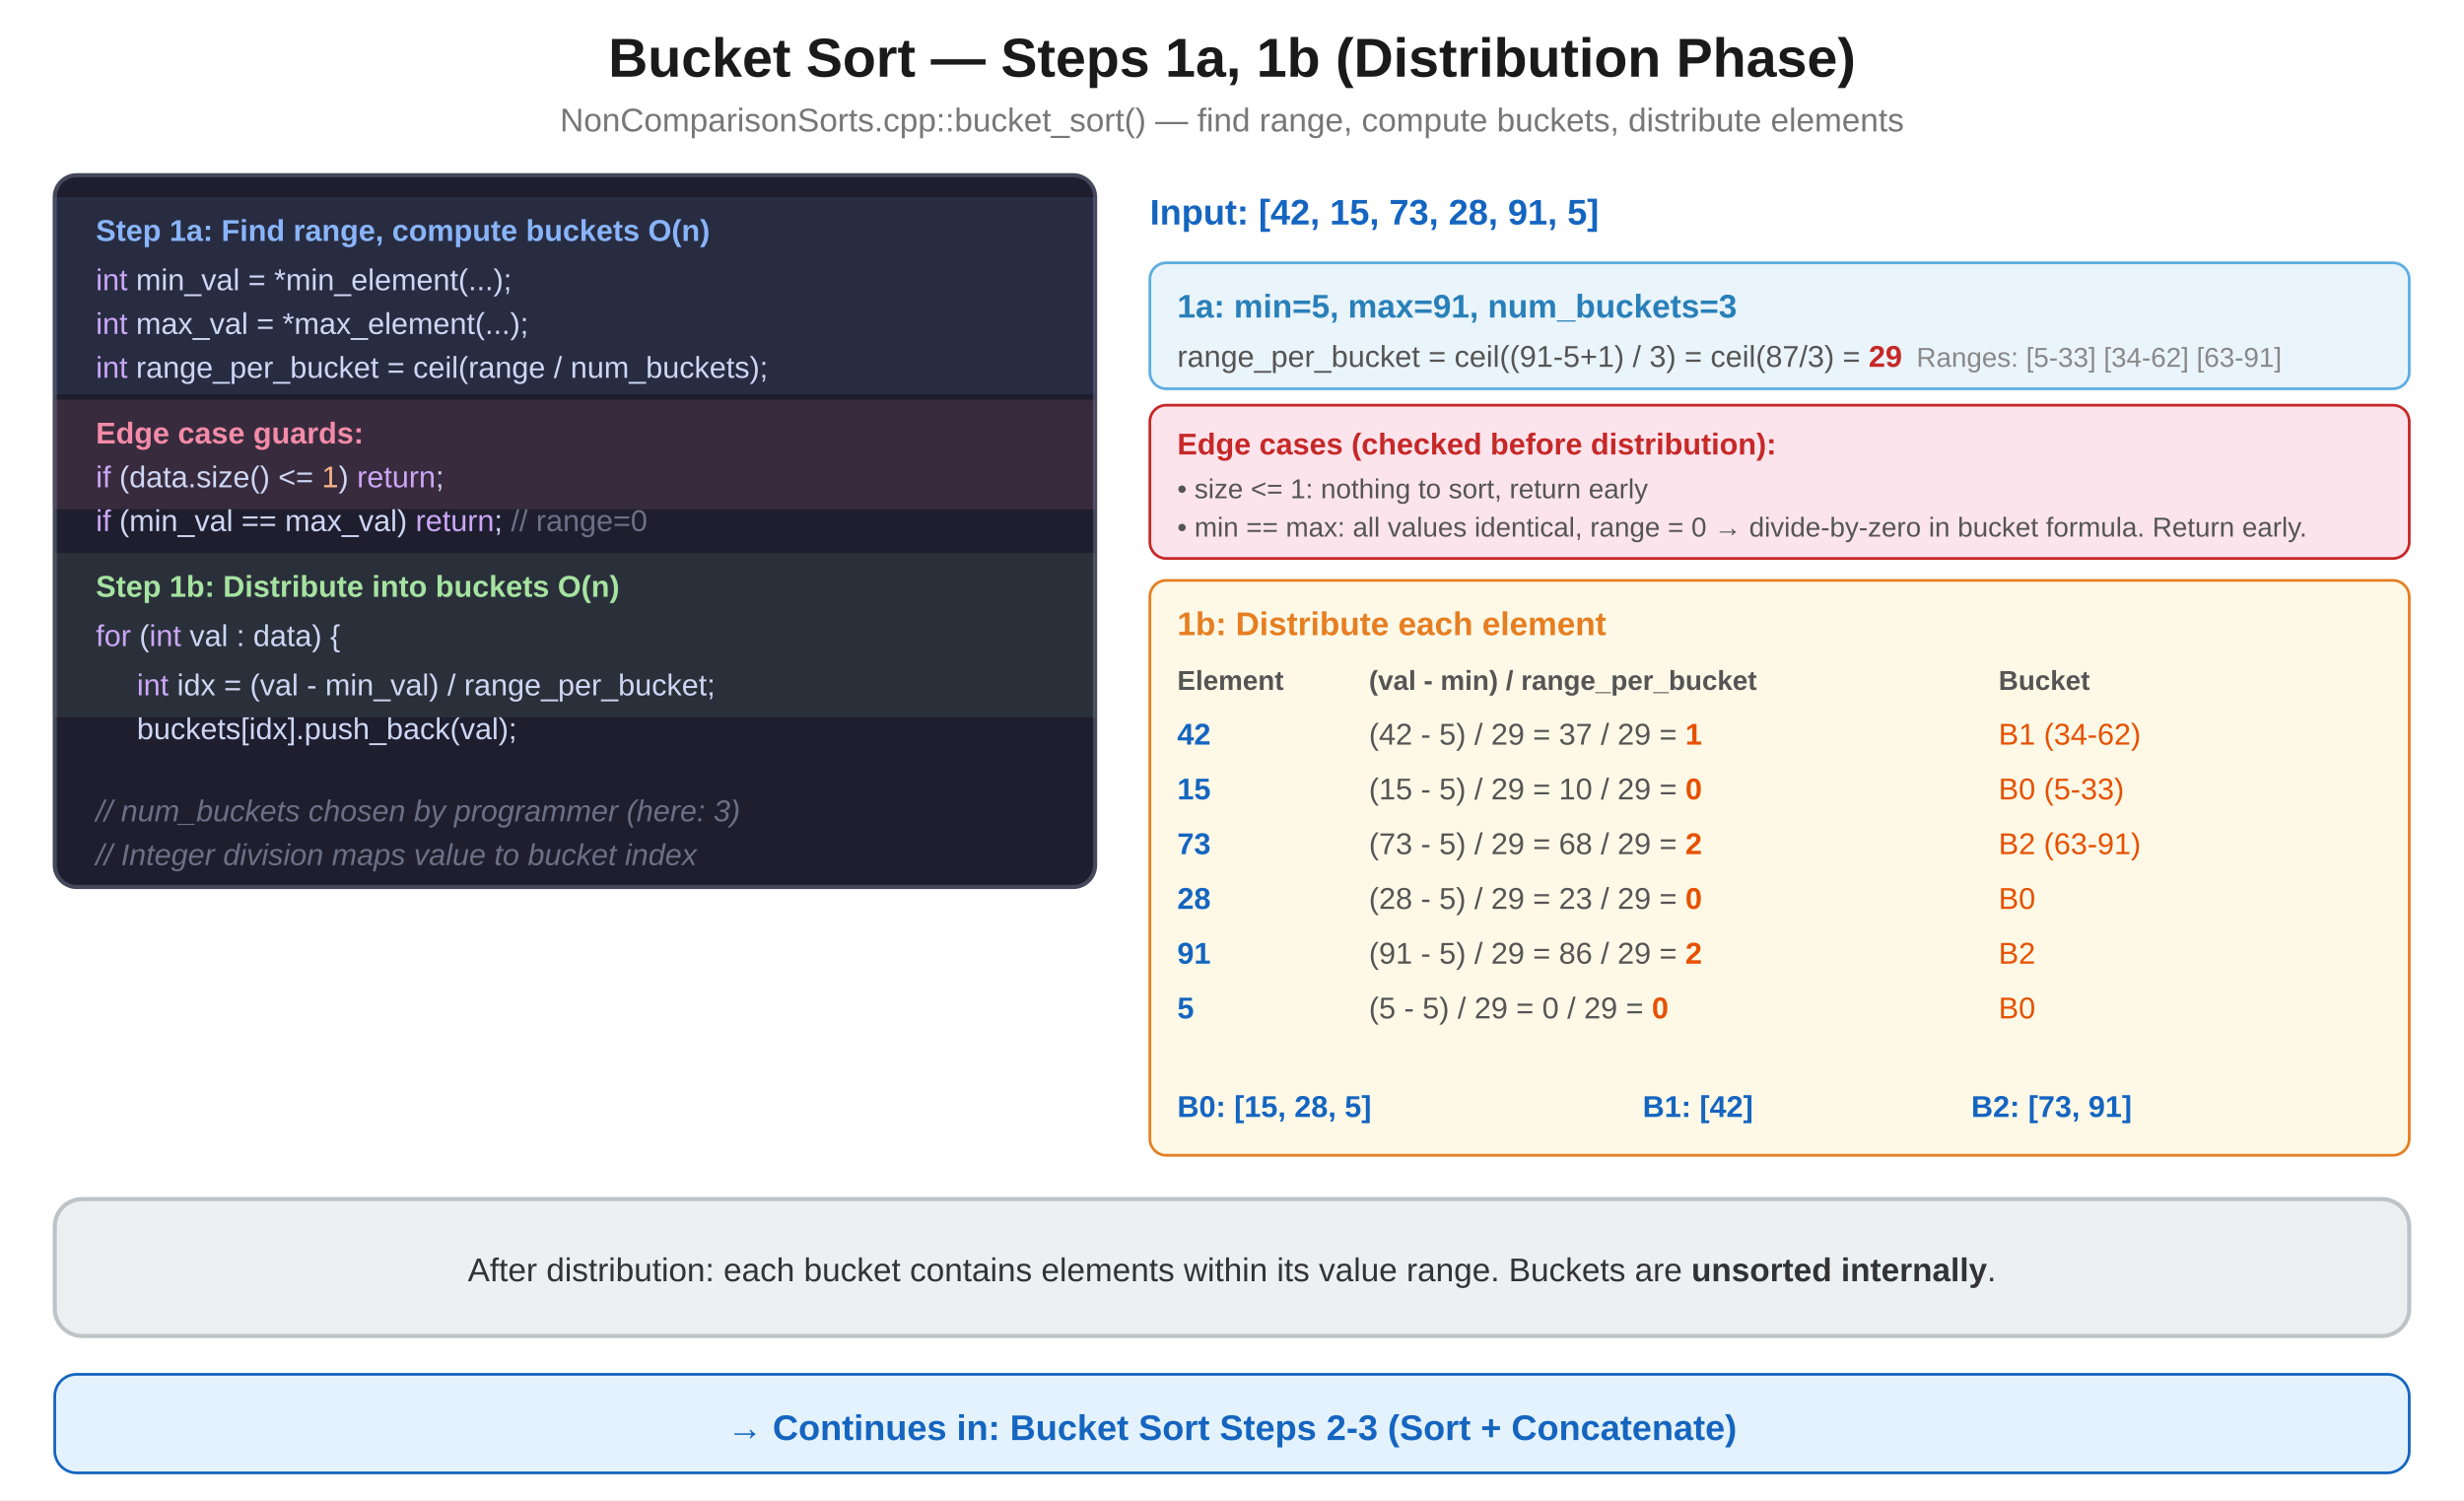
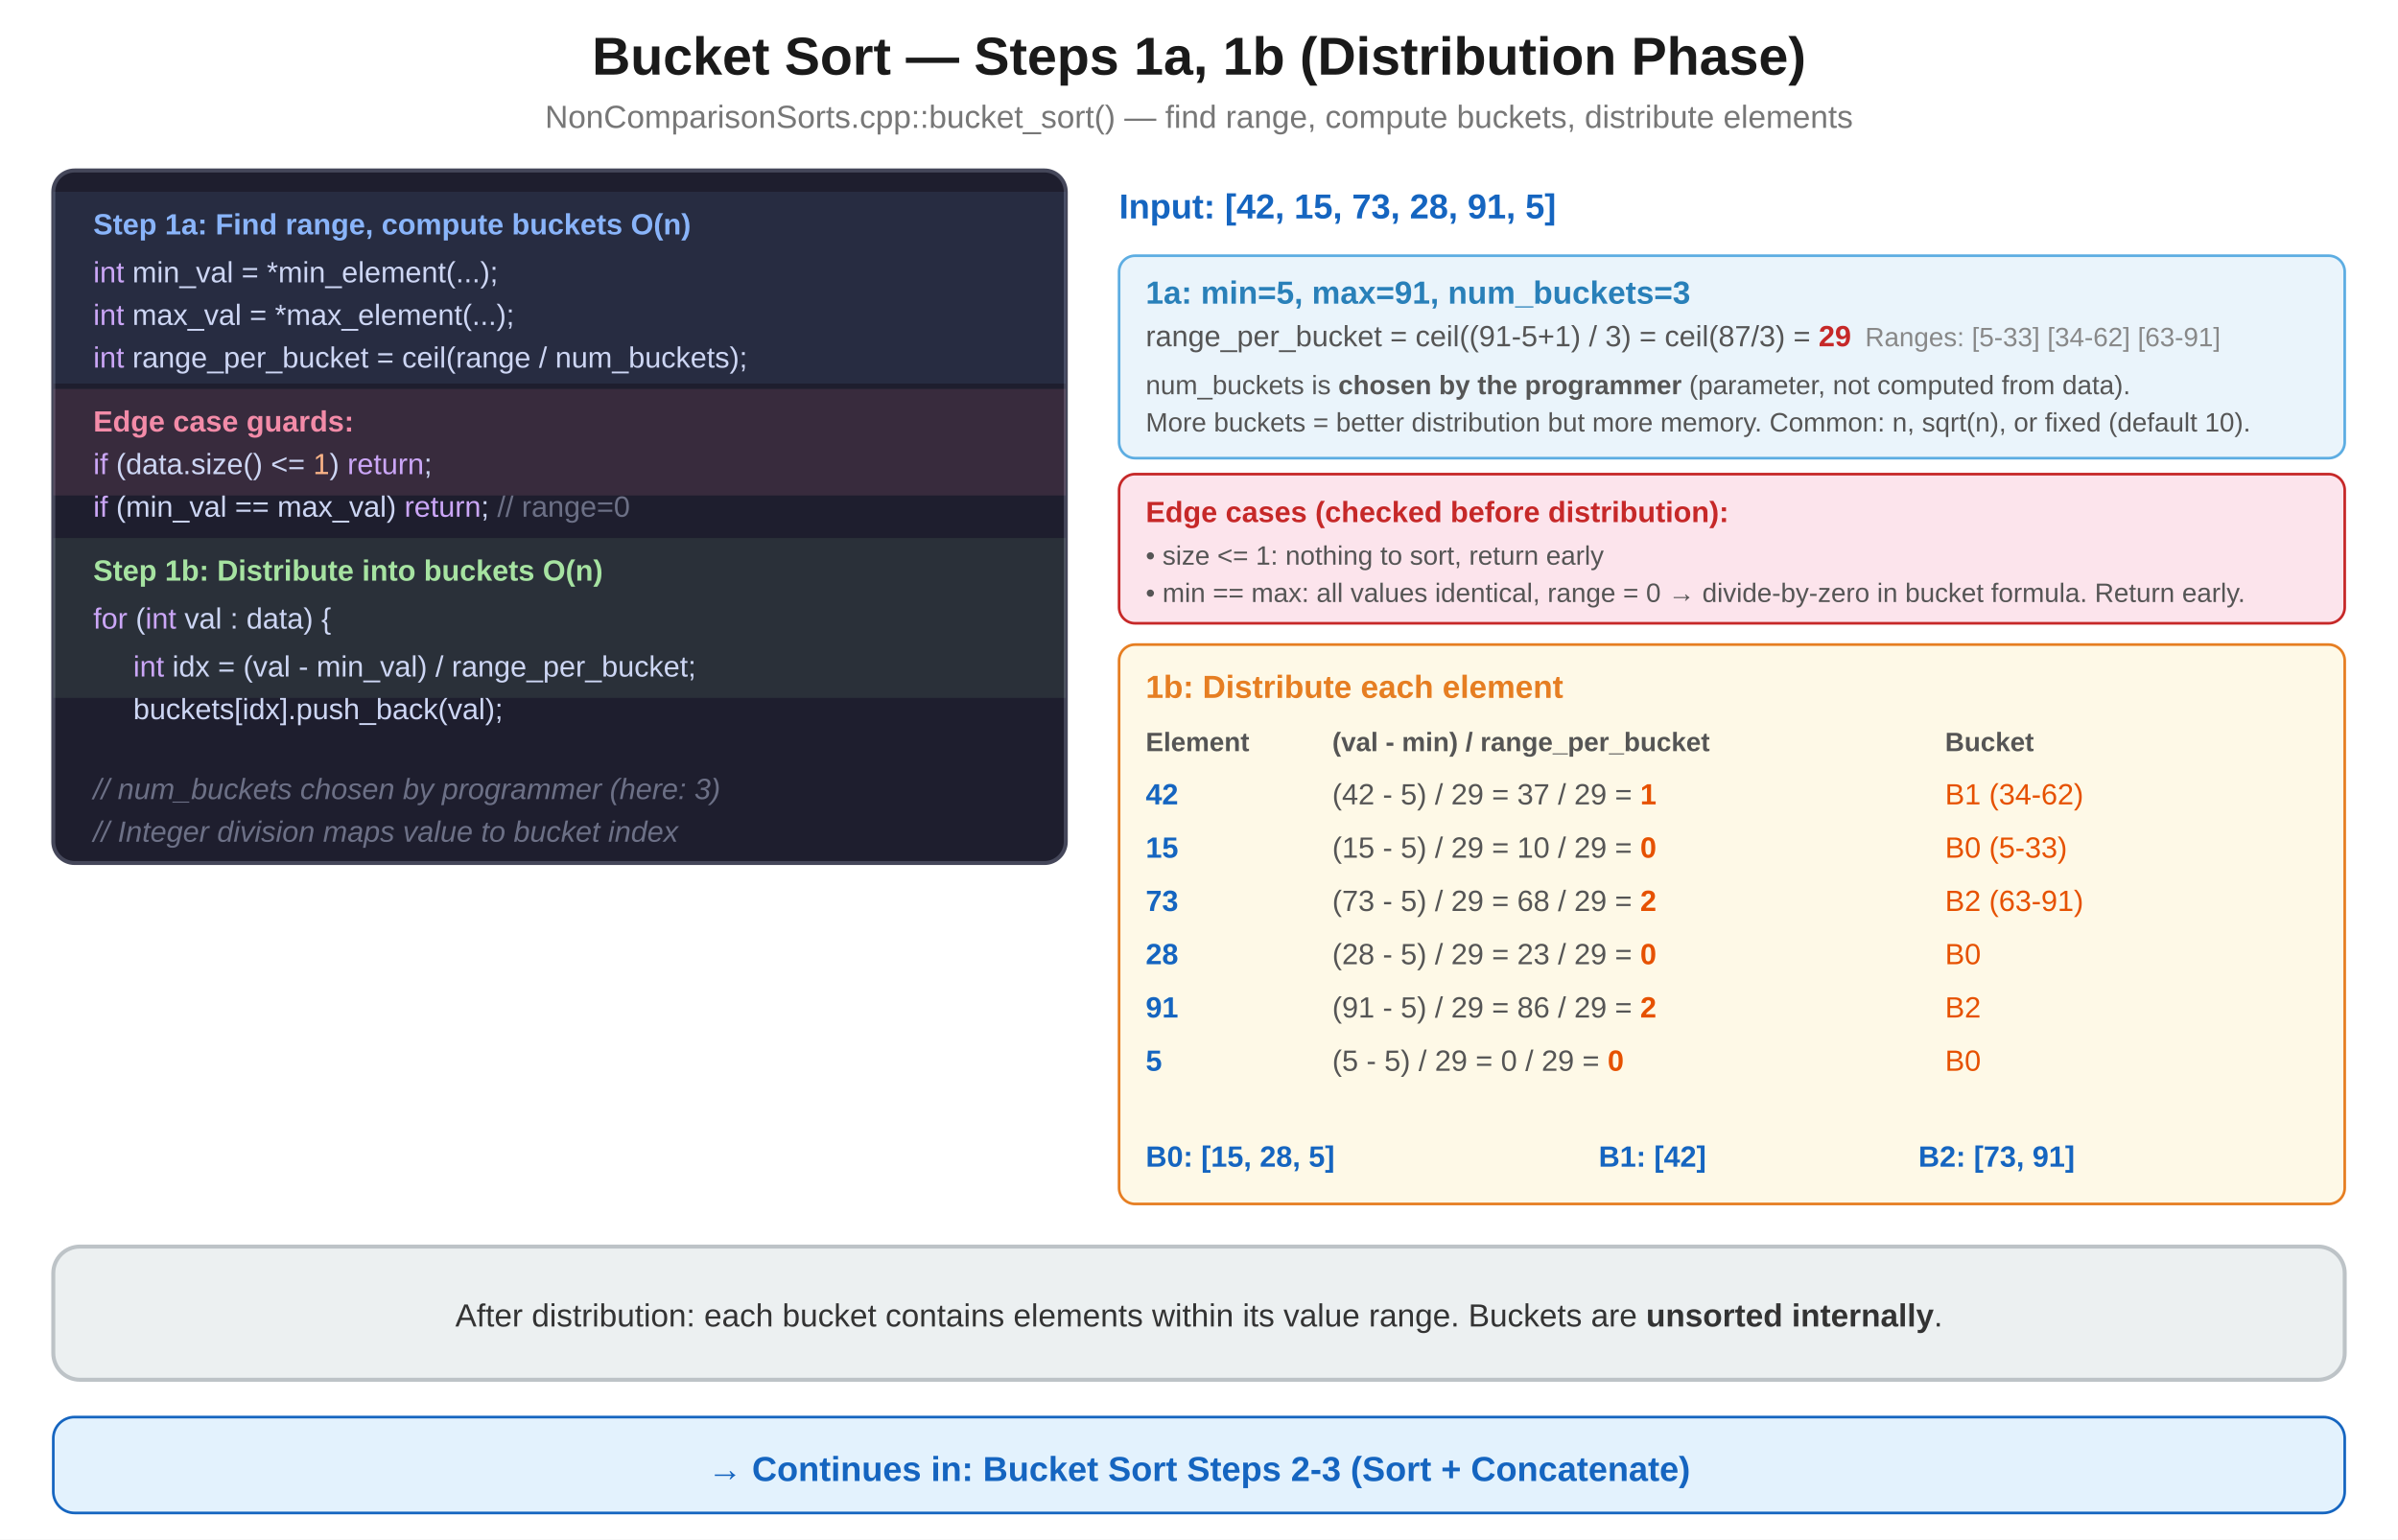
- <svg xmlns="http://www.w3.org/2000/svg" viewBox="0 0 900 548" font-family="'Segoe UI', Arial, sans-serif">
+ <svg xmlns="http://www.w3.org/2000/svg" viewBox="0 0 900 578" font-family="'Segoe UI', Arial, sans-serif">
  <rect width="100%" height="100%" fill="white" />
  <text x="450" y="28" text-anchor="middle" fill="#1a1a1a" font-size="20" font-weight="bold">Bucket Sort — Steps 1a, 1b (Distribution Phase)</text>
  <text x="450" y="48" text-anchor="middle" fill="#777" font-size="12">NonComparisonSorts.cpp::bucket_sort() — find range, compute buckets, distribute elements</text>
  <rect x="20" y="64" width="380" height="260" rx="8" fill="#1e1e2e" stroke="#45475a" stroke-width="1.5" />
  <rect x="20" y="72" width="380" height="72" fill="#89b4fa18" />
  <text x="35" y="88" fill="#89b4fa" font-size="11" font-weight="bold">Step 1a: Find range, compute buckets O(n)</text>
  <text x="35" y="106" fill="#cdd6f4" font-size="11">
    <tspan fill="#cba6f7">int</tspan> min_val = *min_element(...);</text>
  <text x="35" y="122" fill="#cdd6f4" font-size="11">
    <tspan fill="#cba6f7">int</tspan> max_val = *max_element(...);</text>
  <text x="35" y="138" fill="#cdd6f4" font-size="11">
    <tspan fill="#cba6f7">int</tspan> range_per_bucket = ceil(range / num_buckets);</text>
  <rect x="20" y="146" width="380" height="40" fill="#f38ba820" />
  <text x="35" y="162" fill="#f38ba8" font-size="11" font-weight="bold">Edge case guards:</text>
  <text x="35" y="178" fill="#cdd6f4" font-size="11">
    <tspan fill="#cba6f7">if</tspan> (data.size() &lt;= <tspan fill="#fab387">1</tspan>) <tspan fill="#cba6f7">return</tspan>;</text>
  <text x="35" y="194" fill="#cdd6f4" font-size="11">
    <tspan fill="#cba6f7">if</tspan> (min_val == max_val) <tspan fill="#cba6f7">return</tspan>; <tspan fill="#6c7086">// range=0</tspan>
  </text>
  <rect x="20" y="202" width="380" height="60" fill="#a6e3a118" />
  <text x="35" y="218" fill="#a6e3a1" font-size="11" font-weight="bold">Step 1b: Distribute into buckets O(n)</text>
  <text x="35" y="236" fill="#cdd6f4" font-size="11">
    <tspan fill="#cba6f7">for</tspan> (<tspan fill="#cba6f7">int</tspan> val : data) {</text>
  <text x="50" y="254" fill="#cdd6f4" font-size="11">
    <tspan fill="#cba6f7">int</tspan> idx = (val - min_val) / range_per_bucket;</text>
  <text x="50" y="270" fill="#cdd6f4" font-size="11">buckets[idx].push_back(val);</text>
  <text x="35" y="300" fill="#6c7086" font-size="11" font-style="italic">// num_buckets chosen by programmer (here: 3)</text>
  <text x="35" y="316" fill="#6c7086" font-size="11" font-style="italic">// Integer division maps value to bucket index</text>
  <text x="420" y="82" fill="#1565c0" font-size="13" font-weight="bold">Input: [42, 15, 73, 28, 91, 5]</text>
-   <rect x="420" y="96" width="460" height="46" rx="6" fill="#eaf4fb" stroke="#5dade2" stroke-width="1" />
-   <text x="430" y="116" fill="#2980b9" font-size="12" font-weight="bold">1a: min=5, max=91, num_buckets=3</text>
-   <text x="430" y="134" fill="#555" font-size="11">range_per_bucket = ceil((91-5+1) / 3) = ceil(87/3) = <tspan font-weight="bold" fill="#c62828">29</tspan>
+   <rect x="420" y="96" width="460" height="76" rx="6" fill="#eaf4fb" stroke="#5dade2" stroke-width="1" />
+   <text x="430" y="114" fill="#2980b9" font-size="12" font-weight="bold">1a: min=5, max=91, num_buckets=3</text>
+   <text x="430" y="130" fill="#555" font-size="11">range_per_bucket = ceil((91-5+1) / 3) = ceil(87/3) = <tspan font-weight="bold" fill="#c62828">29</tspan>
  </text>
-   <text x="700" y="134" fill="#888" font-size="10">Ranges: [5-33] [34-62] [63-91]</text>
-   <rect x="420" y="148" width="460" height="56" rx="6" fill="#fce4ec" stroke="#c62828" stroke-width="1" />
-   <text x="430" y="166" fill="#c62828" font-size="11" font-weight="bold">Edge cases (checked before distribution):</text>
-   <text x="430" y="182" fill="#555" font-size="10">• size &lt;= 1: nothing to sort, return early</text>
-   <text x="430" y="196" fill="#555" font-size="10">• min == max: all values identical, range = 0 → divide-by-zero in bucket formula. Return early.</text>
-   <rect x="420" y="212" width="460" height="210" rx="6" fill="#fef9e7" stroke="#e67e22" stroke-width="1" />
-   <text x="430" y="232" fill="#e67e22" font-size="12" font-weight="bold">1b: Distribute each element</text>
-   <text x="430" y="252" fill="#555" font-size="10" font-weight="bold">Element</text>
-   <text x="500" y="252" fill="#555" font-size="10" font-weight="bold">(val - min) / range_per_bucket</text>
-   <text x="730" y="252" fill="#555" font-size="10" font-weight="bold">Bucket</text>
-   <text x="430" y="272" fill="#1565c0" font-size="11" font-weight="bold">42</text>
-   <text x="500" y="272" fill="#555" font-size="11">(42 - 5) / 29 = 37 / 29 = <tspan fill="#e65100" font-weight="bold">1</tspan>
+   <text x="700" y="130" fill="#888" font-size="10">Ranges: [5-33] [34-62] [63-91]</text>
+   <text x="430" y="148" fill="#555" font-size="10">num_buckets is <tspan font-weight="bold">chosen by the programmer</tspan> (parameter, not computed from data).</text>
+   <text x="430" y="162" fill="#555" font-size="10">More buckets = better distribution but more memory. Common: n, sqrt(n), or fixed (default 10).</text>
+   <rect x="420" y="178" width="460" height="56" rx="6" fill="#fce4ec" stroke="#c62828" stroke-width="1" />
+   <text x="430" y="196" fill="#c62828" font-size="11" font-weight="bold">Edge cases (checked before distribution):</text>
+   <text x="430" y="212" fill="#555" font-size="10">• size &lt;= 1: nothing to sort, return early</text>
+   <text x="430" y="226" fill="#555" font-size="10">• min == max: all values identical, range = 0 → divide-by-zero in bucket formula. Return early.</text>
+   <rect x="420" y="242" width="460" height="210" rx="6" fill="#fef9e7" stroke="#e67e22" stroke-width="1" />
+   <text x="430" y="262" fill="#e67e22" font-size="12" font-weight="bold">1b: Distribute each element</text>
+   <text x="430" y="282" fill="#555" font-size="10" font-weight="bold">Element</text>
+   <text x="500" y="282" fill="#555" font-size="10" font-weight="bold">(val - min) / range_per_bucket</text>
+   <text x="730" y="282" fill="#555" font-size="10" font-weight="bold">Bucket</text>
+   <text x="430" y="302" fill="#1565c0" font-size="11" font-weight="bold">42</text>
+   <text x="500" y="302" fill="#555" font-size="11">(42 - 5) / 29 = 37 / 29 = <tspan fill="#e65100" font-weight="bold">1</tspan>
  </text>
-   <text x="730" y="272" fill="#e65100" font-size="11">B1 (34-62)</text>
-   <text x="430" y="292" fill="#1565c0" font-size="11" font-weight="bold">15</text>
-   <text x="500" y="292" fill="#555" font-size="11">(15 - 5) / 29 = 10 / 29 = <tspan fill="#e65100" font-weight="bold">0</tspan>
+   <text x="730" y="302" fill="#e65100" font-size="11">B1 (34-62)</text>
+   <text x="430" y="322" fill="#1565c0" font-size="11" font-weight="bold">15</text>
+   <text x="500" y="322" fill="#555" font-size="11">(15 - 5) / 29 = 10 / 29 = <tspan fill="#e65100" font-weight="bold">0</tspan>
  </text>
-   <text x="730" y="292" fill="#e65100" font-size="11">B0 (5-33)</text>
-   <text x="430" y="312" fill="#1565c0" font-size="11" font-weight="bold">73</text>
-   <text x="500" y="312" fill="#555" font-size="11">(73 - 5) / 29 = 68 / 29 = <tspan fill="#e65100" font-weight="bold">2</tspan>
+   <text x="730" y="322" fill="#e65100" font-size="11">B0 (5-33)</text>
+   <text x="430" y="342" fill="#1565c0" font-size="11" font-weight="bold">73</text>
+   <text x="500" y="342" fill="#555" font-size="11">(73 - 5) / 29 = 68 / 29 = <tspan fill="#e65100" font-weight="bold">2</tspan>
  </text>
-   <text x="730" y="312" fill="#e65100" font-size="11">B2 (63-91)</text>
-   <text x="430" y="332" fill="#1565c0" font-size="11" font-weight="bold">28</text>
-   <text x="500" y="332" fill="#555" font-size="11">(28 - 5) / 29 = 23 / 29 = <tspan fill="#e65100" font-weight="bold">0</tspan>
+   <text x="730" y="342" fill="#e65100" font-size="11">B2 (63-91)</text>
+   <text x="430" y="362" fill="#1565c0" font-size="11" font-weight="bold">28</text>
+   <text x="500" y="362" fill="#555" font-size="11">(28 - 5) / 29 = 23 / 29 = <tspan fill="#e65100" font-weight="bold">0</tspan>
  </text>
-   <text x="730" y="332" fill="#e65100" font-size="11">B0</text>
-   <text x="430" y="352" fill="#1565c0" font-size="11" font-weight="bold">91</text>
-   <text x="500" y="352" fill="#555" font-size="11">(91 - 5) / 29 = 86 / 29 = <tspan fill="#e65100" font-weight="bold">2</tspan>
+   <text x="730" y="362" fill="#e65100" font-size="11">B0</text>
+   <text x="430" y="382" fill="#1565c0" font-size="11" font-weight="bold">91</text>
+   <text x="500" y="382" fill="#555" font-size="11">(91 - 5) / 29 = 86 / 29 = <tspan fill="#e65100" font-weight="bold">2</tspan>
  </text>
-   <text x="730" y="352" fill="#e65100" font-size="11">B2</text>
-   <text x="430" y="372" fill="#1565c0" font-size="11" font-weight="bold">5</text>
-   <text x="500" y="372" fill="#555" font-size="11">(5 - 5) / 29 = 0 / 29 = <tspan fill="#e65100" font-weight="bold">0</tspan>
+   <text x="730" y="382" fill="#e65100" font-size="11">B2</text>
+   <text x="430" y="402" fill="#1565c0" font-size="11" font-weight="bold">5</text>
+   <text x="500" y="402" fill="#555" font-size="11">(5 - 5) / 29 = 0 / 29 = <tspan fill="#e65100" font-weight="bold">0</tspan>
  </text>
-   <text x="730" y="372" fill="#e65100" font-size="11">B0</text>
-   <text x="430" y="408" fill="#1565c0" font-size="11" font-weight="bold">B0: [15, 28, 5]</text>
-   <text x="600" y="408" fill="#1565c0" font-size="11" font-weight="bold">B1: [42]</text>
-   <text x="720" y="408" fill="#1565c0" font-size="11" font-weight="bold">B2: [73, 91]</text>
-   <rect x="20" y="438" width="860" height="50" rx="10" fill="#ecf0f1" stroke="#bdc3c7" stroke-width="1.5" />
-   <text x="450" y="468" text-anchor="middle" fill="#333" font-size="12">After distribution: each bucket contains elements within its value range. Buckets are <tspan font-weight="bold">unsorted internally</tspan>.</text>
-   <rect x="20" y="502" width="860" height="36" rx="8" fill="#e3f2fd" stroke="#1565c0" stroke-width="1" />
-   <text x="450" y="526" text-anchor="middle" fill="#1565c0" font-size="13" font-weight="bold">→ Continues in: Bucket Sort Steps 2-3 (Sort + Concatenate)</text>
+   <text x="730" y="402" fill="#e65100" font-size="11">B0</text>
+   <text x="430" y="438" fill="#1565c0" font-size="11" font-weight="bold">B0: [15, 28, 5]</text>
+   <text x="600" y="438" fill="#1565c0" font-size="11" font-weight="bold">B1: [42]</text>
+   <text x="720" y="438" fill="#1565c0" font-size="11" font-weight="bold">B2: [73, 91]</text>
+   <rect x="20" y="468" width="860" height="50" rx="10" fill="#ecf0f1" stroke="#bdc3c7" stroke-width="1.5" />
+   <text x="450" y="498" text-anchor="middle" fill="#333" font-size="12">After distribution: each bucket contains elements within its value range. Buckets are <tspan font-weight="bold">unsorted internally</tspan>.</text>
+   <rect x="20" y="532" width="860" height="36" rx="8" fill="#e3f2fd" stroke="#1565c0" stroke-width="1" />
+   <text x="450" y="556" text-anchor="middle" fill="#1565c0" font-size="13" font-weight="bold">→ Continues in: Bucket Sort Steps 2-3 (Sort + Concatenate)</text>
</svg>
